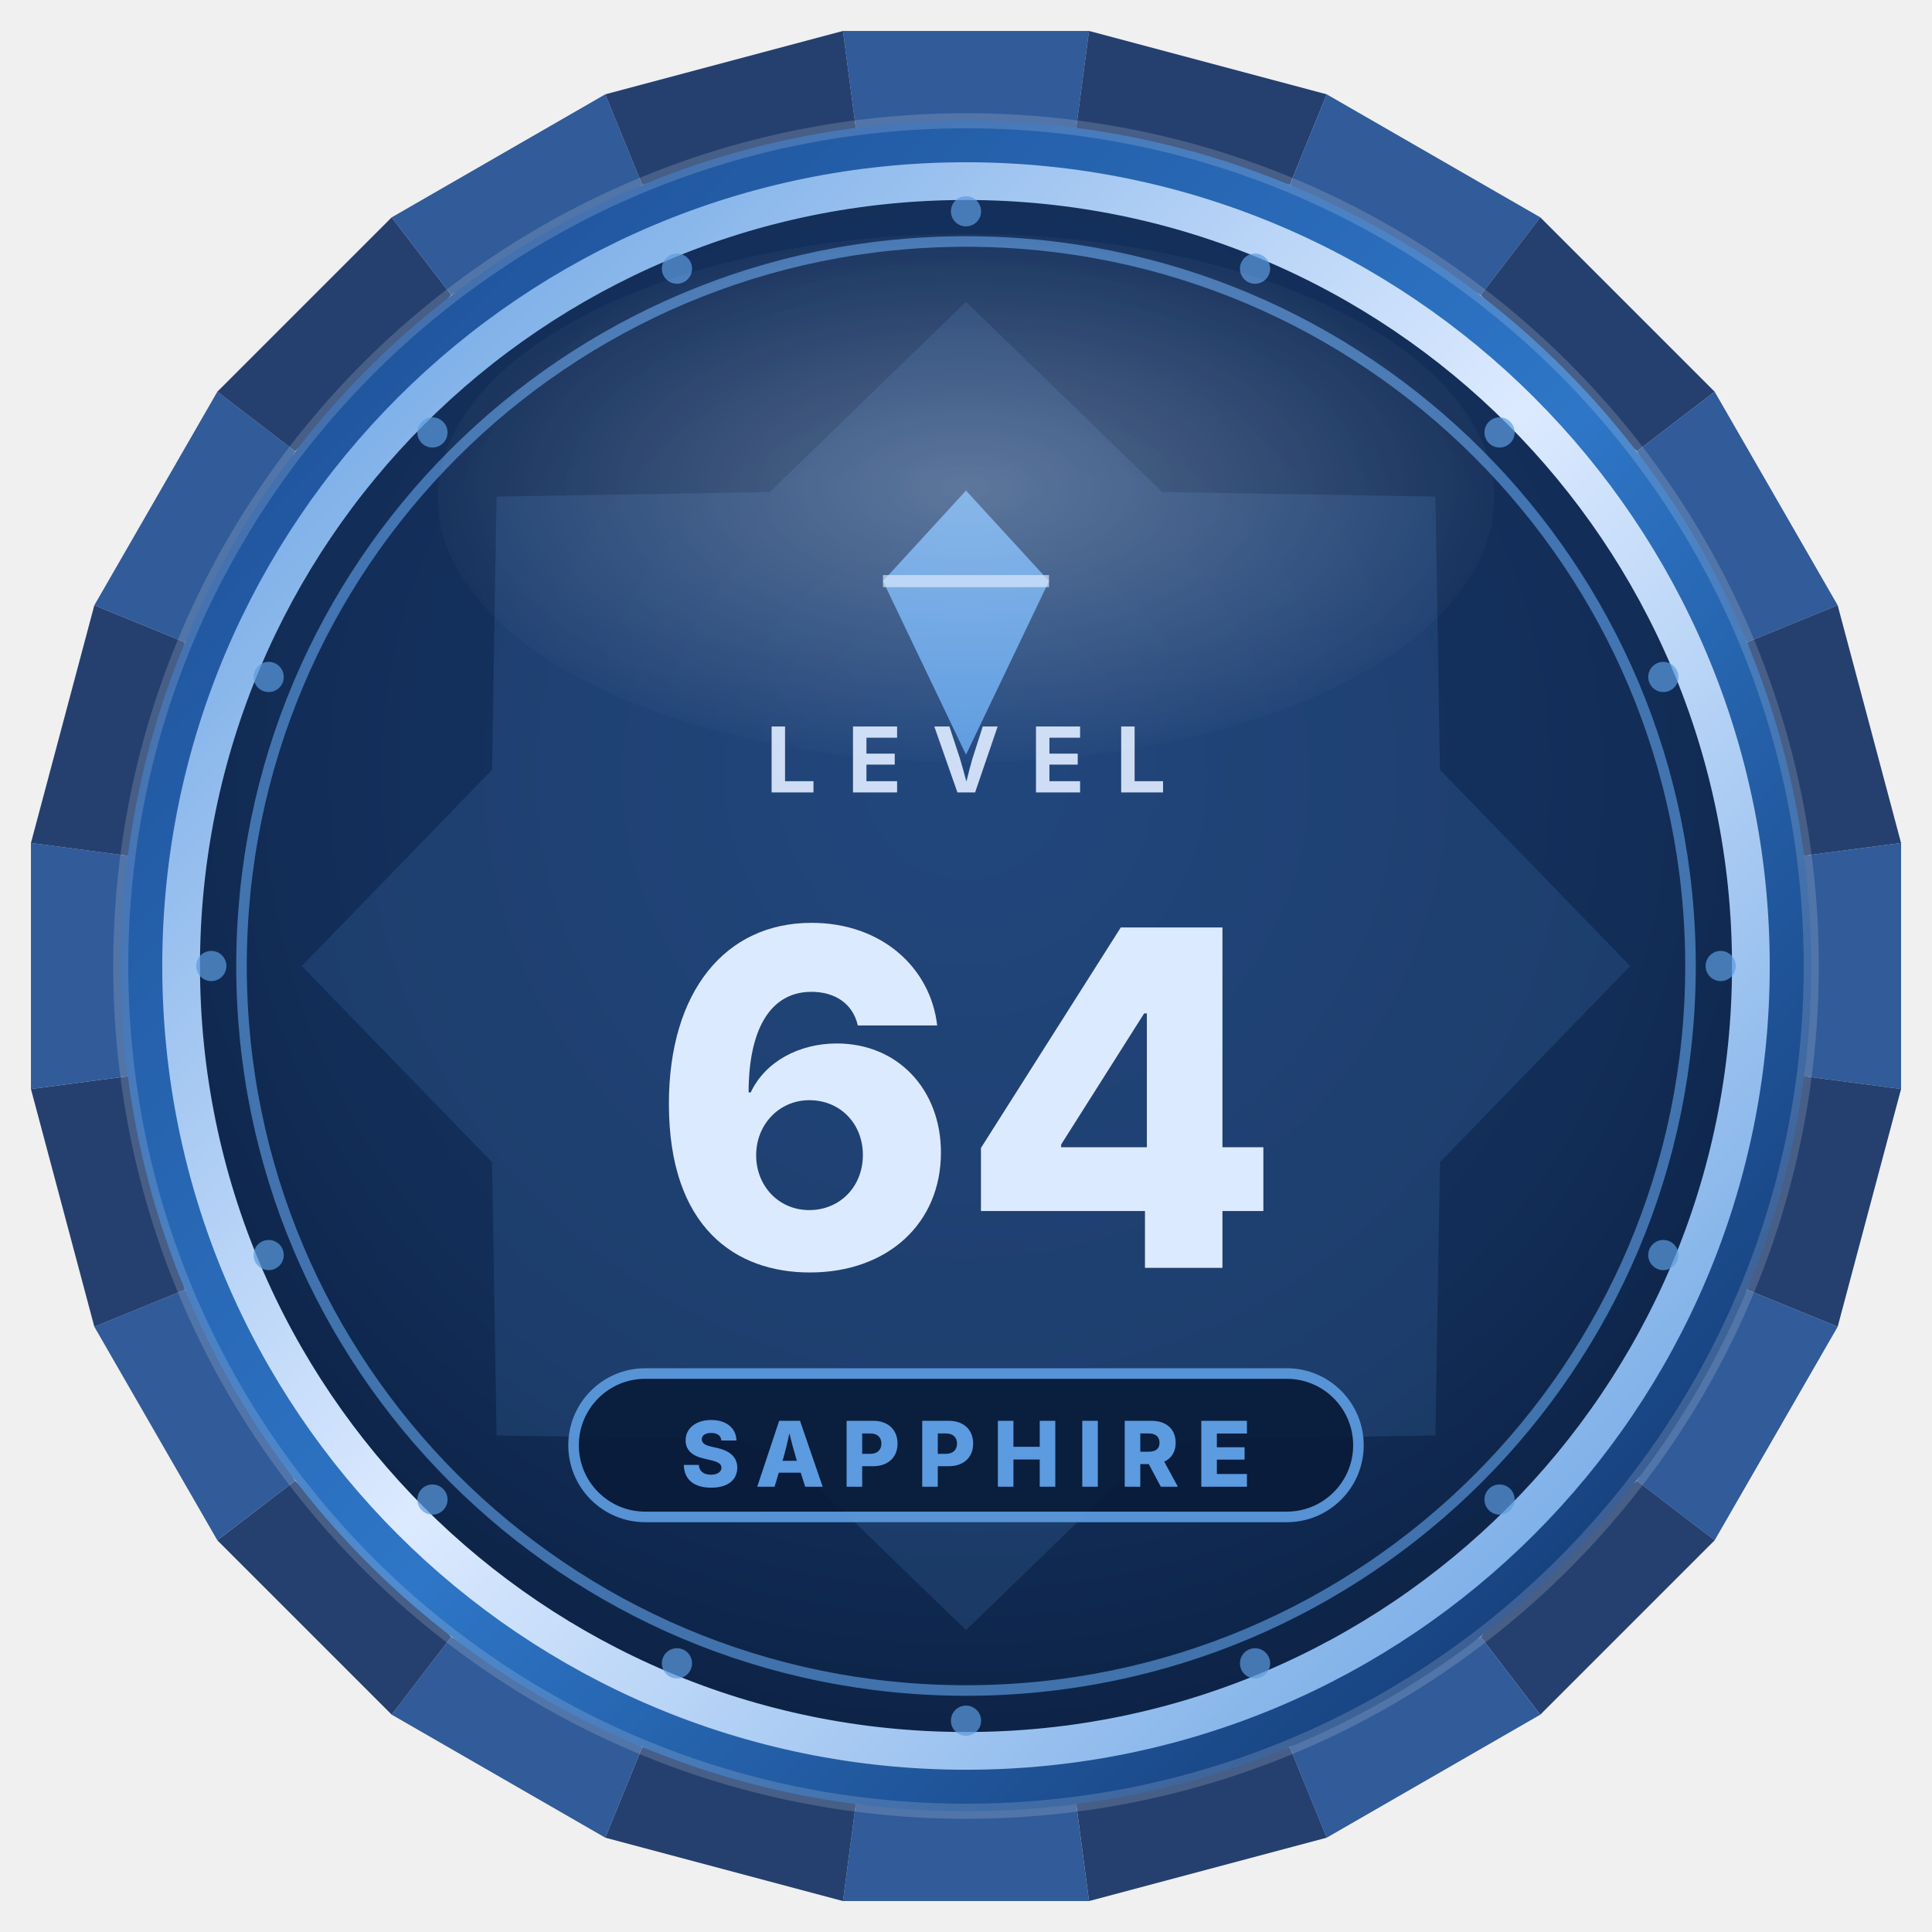
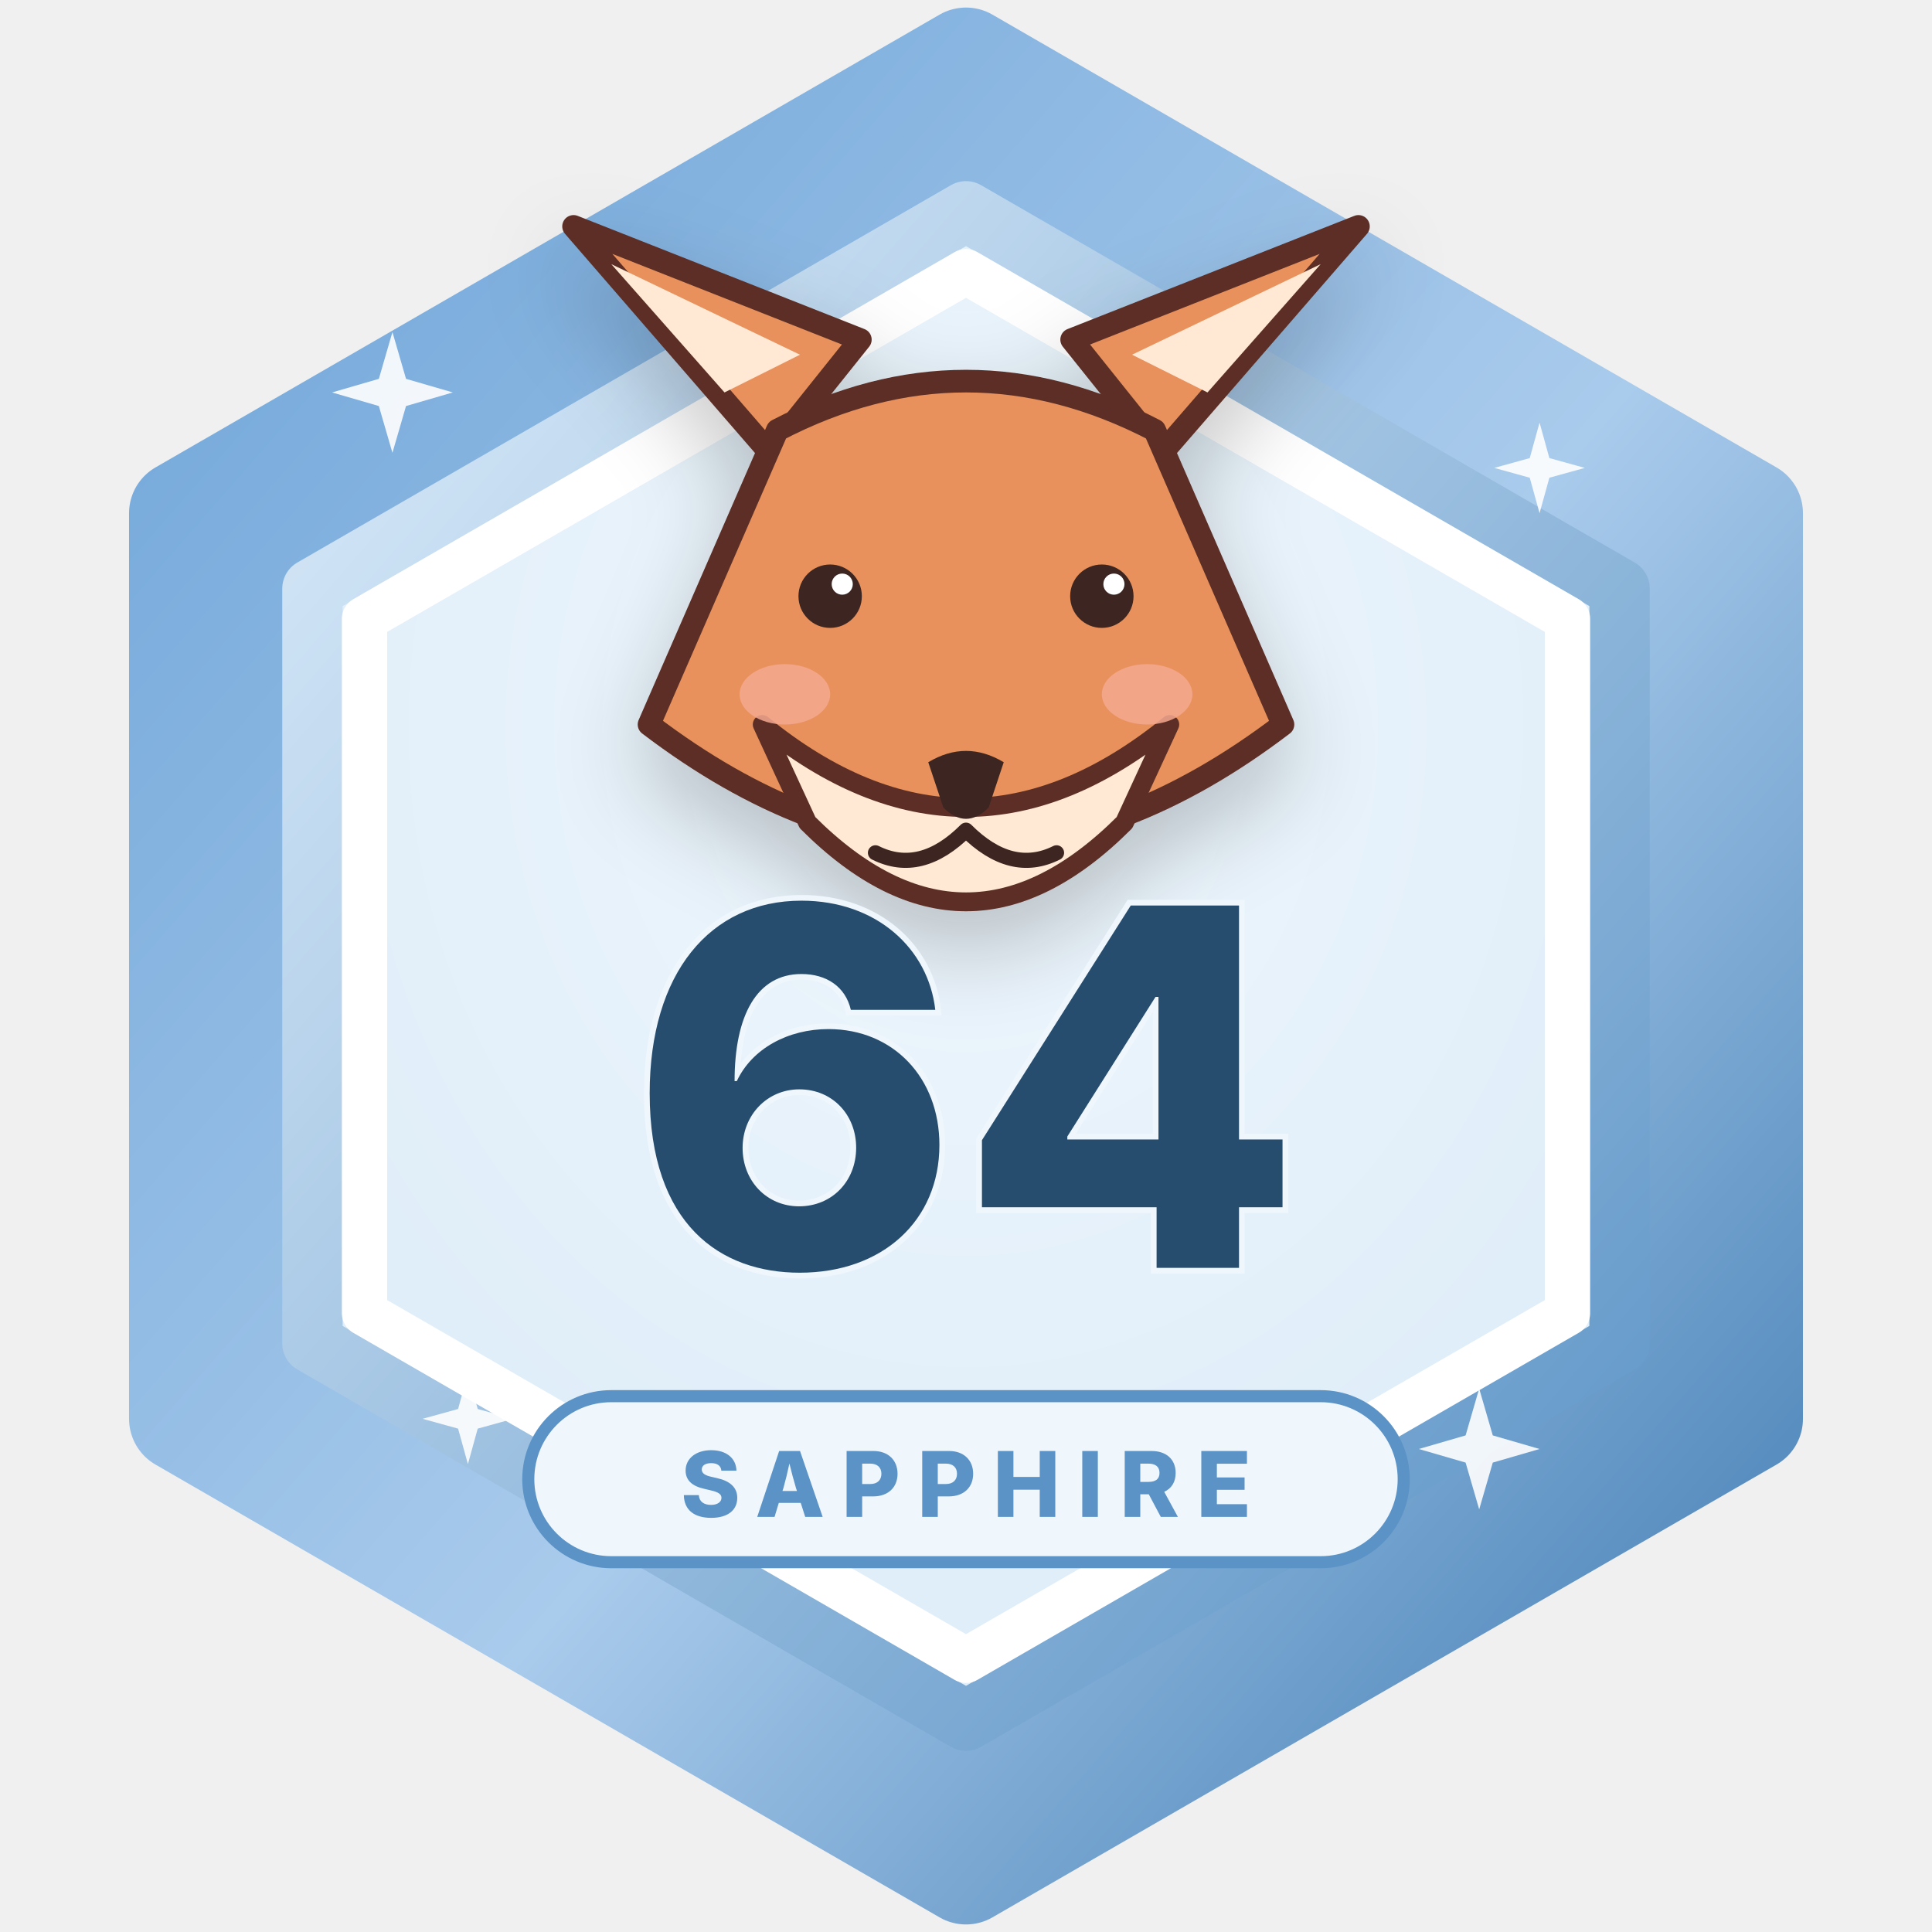
<svg xmlns="http://www.w3.org/2000/svg" viewBox="0 0 256 256" width="256" height="256" role="img" aria-label="Level 64 badge">
  <defs>
    <linearGradient id="o" x1="0%" y1="0%" x2="100%" y2="100%">
-       <stop offset="0%" stop-color="#1c4a8f" />
-       <stop offset="52%" stop-color="#2e76c7" />
-       <stop offset="100%" stop-color="#0e2c61" />
+       <stop offset="0%" stop-color="#6ea4d8" />
+       <stop offset="55%" stop-color="#a9cbec" />
+       <stop offset="100%" stop-color="#3f7bb2" />
    </linearGradient>
-     <radialGradient id="i" cx="50%" cy="38%" r="75%">
-       <stop offset="0%" stop-color="#17376b" />
-       <stop offset="58%" stop-color="#122d57" />
-       <stop offset="100%" stop-color="#091b39" />
+     <radialGradient id="i" cx="50%" cy="34%" r="80%">
+       <stop offset="0%" stop-color="#eff7fd" />
+       <stop offset="70%" stop-color="#e0eef9" />
+       <stop offset="100%" stop-color="#e0eef9" />
    </radialGradient>
    <linearGradient id="r" x1="0%" y1="0%" x2="100%" y2="100%">
-       <stop offset="0%" stop-color="#5c9be0" />
-       <stop offset="50%" stop-color="#dceaff" />
-       <stop offset="100%" stop-color="#5c9be0" />
+       <stop offset="0%" stop-color="#dcecfa" />
+       <stop offset="100%" stop-color="#5b93c6" />
    </linearGradient>
-     <radialGradient id="s" cx="50%" cy="48%" r="55%">
-       <stop offset="0%" stop-color="#ffffff" stop-opacity="0.5" />
-       <stop offset="100%" stop-color="#ffffff" stop-opacity="0" />
-     </radialGradient>
+     <filter id="soft" x="-30%" y="-30%" width="160%" height="160%">
+       <feDropShadow dx="0" dy="5" stdDeviation="6" flood-color="#000000" flood-opacity="0.22" />
+     </filter>
  </defs>
-   <polygon points="111.7,4.1 144.3,4.1 142.6,17.0 113.4,17.0" fill="#1c4a8f" opacity="0.9" />
-   <polygon points="144.3,4.1 175.8,12.5 170.9,24.5 142.6,17.0" fill="#0e2c61" opacity="0.9" />
-   <polygon points="175.8,12.5 204.1,28.8 196.2,39.1 170.9,24.5" fill="#1c4a8f" opacity="0.9" />
-   <polygon points="204.1,28.8 227.2,51.9 216.9,59.8 196.2,39.1" fill="#0e2c61" opacity="0.9" />
-   <polygon points="227.2,51.9 243.5,80.2 231.5,85.1 216.9,59.8" fill="#1c4a8f" opacity="0.9" />
-   <polygon points="243.5,80.2 251.9,111.7 239.0,113.4 231.5,85.1" fill="#0e2c61" opacity="0.9" />
-   <polygon points="251.9,111.7 251.9,144.3 239.0,142.6 239.0,113.4" fill="#1c4a8f" opacity="0.9" />
-   <polygon points="251.9,144.3 243.5,175.8 231.5,170.9 239.0,142.6" fill="#0e2c61" opacity="0.9" />
-   <polygon points="243.5,175.8 227.2,204.1 216.9,196.2 231.5,170.9" fill="#1c4a8f" opacity="0.9" />
-   <polygon points="227.2,204.1 204.1,227.2 196.2,216.9 216.9,196.2" fill="#0e2c61" opacity="0.9" />
-   <polygon points="204.1,227.2 175.8,243.5 170.9,231.5 196.2,216.9" fill="#1c4a8f" opacity="0.9" />
-   <polygon points="175.8,243.5 144.3,251.9 142.6,239.0 170.9,231.5" fill="#0e2c61" opacity="0.9" />
-   <polygon points="144.3,251.9 111.7,251.9 113.4,239.0 142.6,239.0" fill="#1c4a8f" opacity="0.9" />
-   <polygon points="111.7,251.9 80.2,243.5 85.1,231.5 113.4,239.0" fill="#0e2c61" opacity="0.9" />
-   <polygon points="80.2,243.5 51.9,227.2 59.8,216.9 85.1,231.5" fill="#1c4a8f" opacity="0.9" />
-   <polygon points="51.9,227.2 28.8,204.1 39.1,196.2 59.8,216.9" fill="#0e2c61" opacity="0.9" />
-   <polygon points="28.8,204.1 12.5,175.8 24.5,170.9 39.1,196.2" fill="#1c4a8f" opacity="0.9" />
-   <polygon points="12.5,175.8 4.1,144.3 17.0,142.6 24.5,170.9" fill="#0e2c61" opacity="0.9" />
-   <polygon points="4.1,144.3 4.1,111.7 17.0,113.4 17.0,142.6" fill="#1c4a8f" opacity="0.9" />
-   <polygon points="4.1,111.7 12.5,80.2 24.5,85.1 17.0,113.4" fill="#0e2c61" opacity="0.9" />
-   <polygon points="12.5,80.2 28.8,51.9 39.1,59.8 24.5,85.1" fill="#1c4a8f" opacity="0.9" />
-   <polygon points="28.8,51.9 51.9,28.8 59.8,39.1 39.1,59.8" fill="#0e2c61" opacity="0.9" />
-   <polygon points="51.9,28.8 80.2,12.5 85.1,24.5 59.8,39.1" fill="#1c4a8f" opacity="0.9" />
-   <polygon points="80.2,12.5 111.7,4.1 113.4,17.0 85.1,24.5" fill="#0e2c61" opacity="0.9" />
-   <circle cx="128" cy="128" r="112" fill="url(#o)" stroke="#ffffff" stroke-width="2" stroke-opacity="0.16" />
-   <circle cx="128" cy="128" r="104" fill="url(#i)" stroke="url(#r)" stroke-width="5" />
-   <circle cx="128" cy="128" r="96" fill="none" stroke="#5c9be0" stroke-width="1.4" stroke-opacity="0.65" />
-   <polygon points="128.0,40.0 154.0,65.2 190.2,65.8 190.8,102.0 216.0,128.0 190.8,154.0 190.2,190.2 154.0,190.8 128.0,216.0 102.0,190.8 65.8,190.2 65.2,154.0 40.0,128.0 65.2,102.0 65.8,65.8 102.0,65.2" fill="#5c9be0" opacity="0.16" />
-   <circle cx="128.0" cy="28.0" r="2" fill="#5c9be0" opacity="0.7" />
-   <circle cx="166.3" cy="35.6" r="2" fill="#5c9be0" opacity="0.7" />
-   <circle cx="198.7" cy="57.3" r="2" fill="#5c9be0" opacity="0.7" />
-   <circle cx="220.4" cy="89.7" r="2" fill="#5c9be0" opacity="0.7" />
-   <circle cx="228.0" cy="128.0" r="2" fill="#5c9be0" opacity="0.7" />
-   <circle cx="220.4" cy="166.3" r="2" fill="#5c9be0" opacity="0.7" />
-   <circle cx="198.7" cy="198.7" r="2" fill="#5c9be0" opacity="0.7" />
-   <circle cx="166.3" cy="220.4" r="2" fill="#5c9be0" opacity="0.7" />
-   <circle cx="128.0" cy="228.0" r="2" fill="#5c9be0" opacity="0.7" />
-   <circle cx="89.7" cy="220.4" r="2" fill="#5c9be0" opacity="0.7" />
-   <circle cx="57.3" cy="198.7" r="2" fill="#5c9be0" opacity="0.7" />
-   <circle cx="35.6" cy="166.3" r="2" fill="#5c9be0" opacity="0.7" />
-   <circle cx="28.0" cy="128.0" r="2" fill="#5c9be0" opacity="0.7" />
-   <circle cx="35.6" cy="89.7" r="2" fill="#5c9be0" opacity="0.7" />
-   <circle cx="57.3" cy="57.3" r="2" fill="#5c9be0" opacity="0.7" />
-   <circle cx="89.7" cy="35.6" r="2" fill="#5c9be0" opacity="0.7" />
-   <g>
-     <polygon points="128,65 139,77 128,100 117,77" fill="#5c9be0" />
-     <path d="M117 77 L139 77" fill="none" stroke="#dceaff" stroke-width="1.6" stroke-opacity="0.65" />
+   <polygon points="128.0,8.0 231.9,68.0 231.9,188.0 128.0,248.0 24.1,188.0 24.1,68.0" fill="url(#o)" stroke="url(#o)" stroke-width="14" stroke-linejoin="round" />
+   <polygon points="128.0,28.0 214.6,78.0 214.6,178.0 128.0,228.0 41.4,178.0 41.4,78.0" fill="url(#i)" stroke="url(#r)" stroke-width="8" stroke-linejoin="round" />
+   <polygon points="128.0,36.0 207.7,82.0 207.7,174.0 128.0,220.0 48.3,174.0 48.3,82.0" fill="none" stroke="#ffffff" stroke-width="6" stroke-linejoin="round" />
+   <path d="M52 44 L53.8 50.2 L60 52 L53.8 53.8 L52 60 L50.2 53.8 L44 52 L50.2 50.2 Z" fill="#ffffff" opacity="0.9" />
+   <path d="M204 56 L205.3 60.7 L210 62 L205.3 63.3 L204 68 L202.7 63.3 L198 62 L202.7 60.7 Z" fill="#ffffff" opacity="0.9" />
+   <path d="M62 182 L63.3 186.7 L68 188 L63.3 189.3 L62 194 L60.7 189.3 L56 188 L60.7 186.7 Z" fill="#ffffff" opacity="0.9" />
+   <path d="M196 184 L197.8 190.2 L204 192 L197.8 193.8 L196 200 L194.2 193.8 L188 192 L194.2 190.2 Z" fill="#ffffff" opacity="0.9" />
+   <g filter="url(#soft)">
+     <g id="echo">
+       <path d="M102 60 L76 30 L114 45 Z" fill="#e8915b" stroke="#5b2f26" stroke-width="3" stroke-linejoin="round" />
+       <path d="M154 60 L180 30 L142 45 Z" fill="#e8915b" stroke="#5b2f26" stroke-width="3" stroke-linejoin="round" />
+       <path d="M96 52 L81 35 L106 47 Z" fill="#ffe9d4" />
+       <path d="M160 52 L175 35 L150 47 Z" fill="#ffe9d4" />
+       <path d="M103 57 Q128 44 153 57 L170 96 Q128 128 86 96 Z" fill="#e8915b" stroke="#5b2f26" stroke-width="3" stroke-linejoin="round" />
+       <path d="M101 96 Q128 118 155 96 L149 109 Q128 130 107 109 Z" fill="#ffe9d4" stroke="#5b2f26" stroke-width="2.5" stroke-linejoin="round" />
+       <circle cx="110" cy="79" r="4.2" fill="#3c2620" />
+       <circle cx="146" cy="79" r="4.2" fill="#3c2620" />
+       <circle cx="111.6" cy="77.4" r="1.4" fill="#ffffff" />
+       <circle cx="147.6" cy="77.4" r="1.4" fill="#ffffff" />
+       <path d="M123 101 Q128 98 133 101 L131 107 Q128 110 125 107 Z" fill="#3c2620" />
+       <path d="M128 110 Q122 116 116 113 M128 110 Q134 116 140 113" fill="none" stroke="#3c2620" stroke-width="2" stroke-linecap="round" />
+       <ellipse cx="104" cy="92" rx="6" ry="4" fill="#f5a88f" opacity="0.85" />
+       <ellipse cx="152" cy="92" rx="6" ry="4" fill="#f5a88f" opacity="0.85" />
+     </g>
  </g>
-   <ellipse cx="128" cy="66" rx="70" ry="35" fill="url(#s)" opacity="0.55" />
-   <text x="128" y="105" text-anchor="middle" fill="#dceaff" font-family="Inter, Arial, sans-serif" font-size="12" font-weight="700" letter-spacing="4" opacity="0.92">LEVEL</text>
-   <text x="128" y="168" text-anchor="middle" fill="#dceaff" font-family="Inter, Arial, sans-serif" font-size="62" font-weight="800">64</text>
-   <rect x="76" y="182" width="104" height="19" rx="9.5" fill="#091b39" stroke="#5c9be0" stroke-width="1.4" opacity="0.92" />
-   <text x="128" y="197" text-anchor="middle" fill="#5c9be0" font-family="Inter, Arial, sans-serif" font-size="12" font-weight="800" letter-spacing="2.2">SAPPHIRE</text>
+   <text x="128" y="168" text-anchor="middle" fill="#274d6e" font-family="Inter, Arial, sans-serif" font-size="66" font-weight="800" stroke="#eff7fd" stroke-width="1.5" paint-order="stroke">64</text>
+   <rect x="70" y="185" width="116" height="22" rx="11" fill="#eff7fd" stroke="#5b93c6" stroke-width="1.6" />
+   <text x="128" y="201" text-anchor="middle" fill="#5b93c6" font-family="Inter, Arial, sans-serif" font-size="12" font-weight="800" letter-spacing="2.2">SAPPHIRE</text>
</svg>
